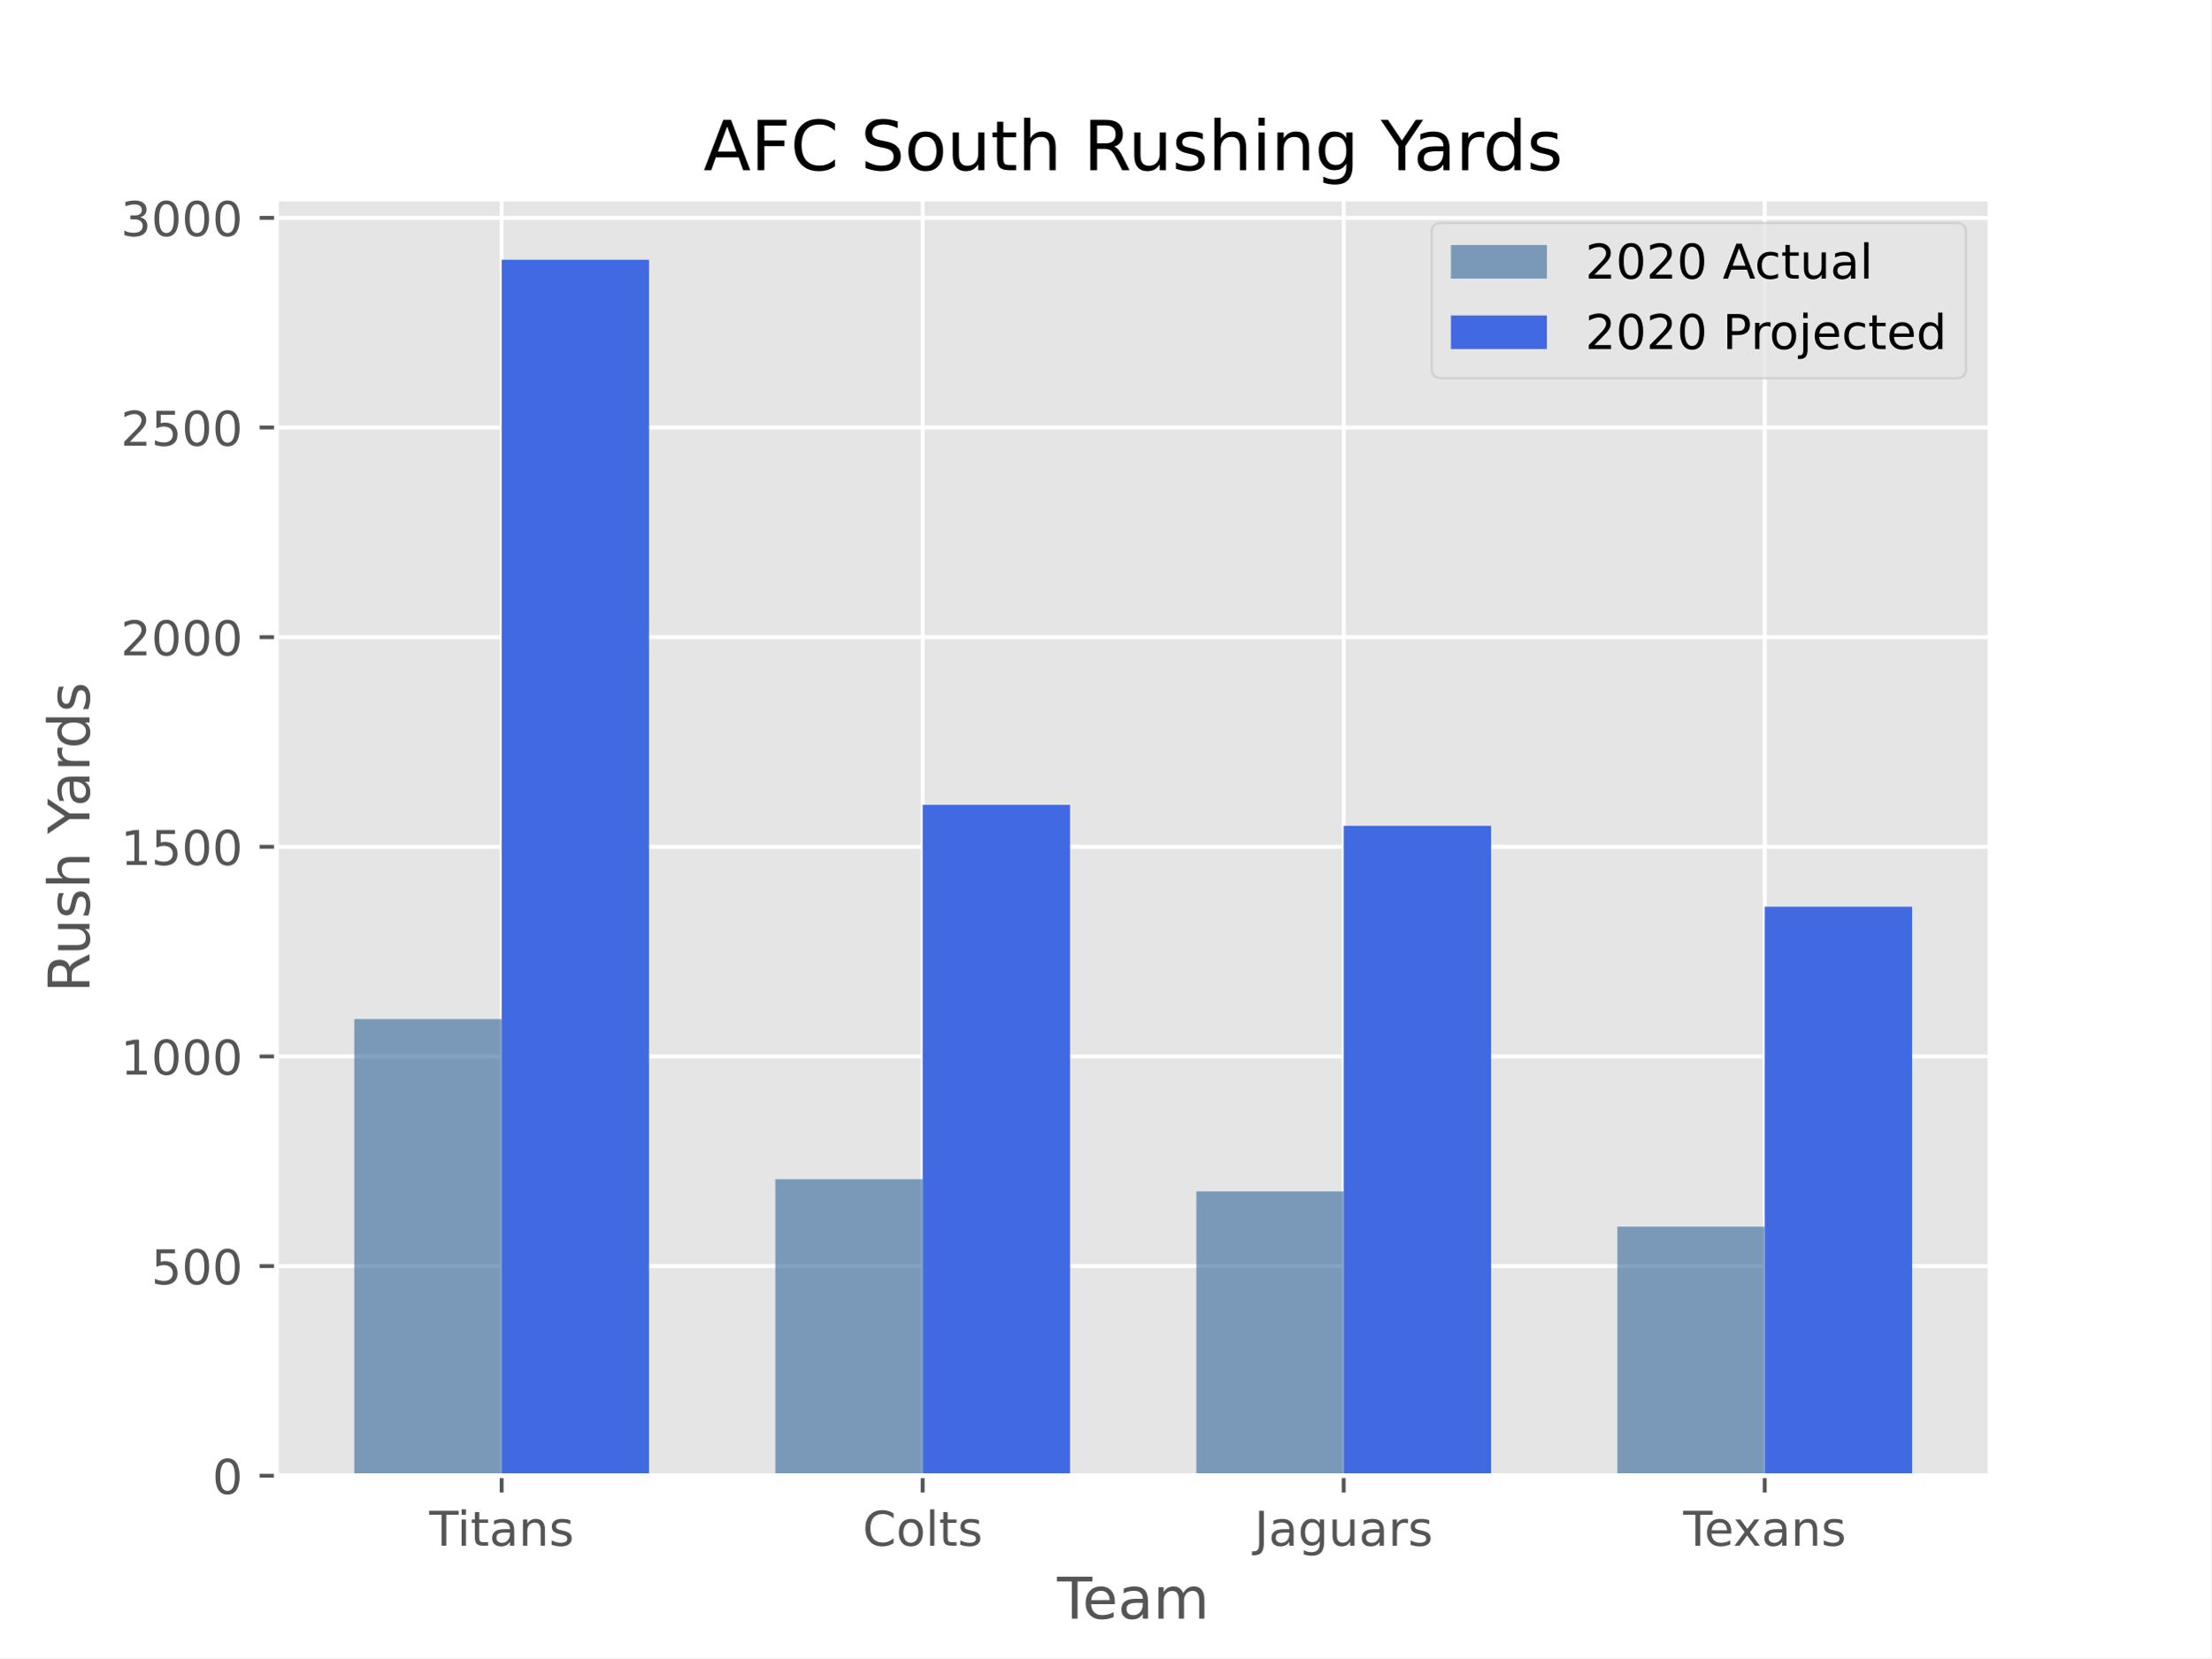
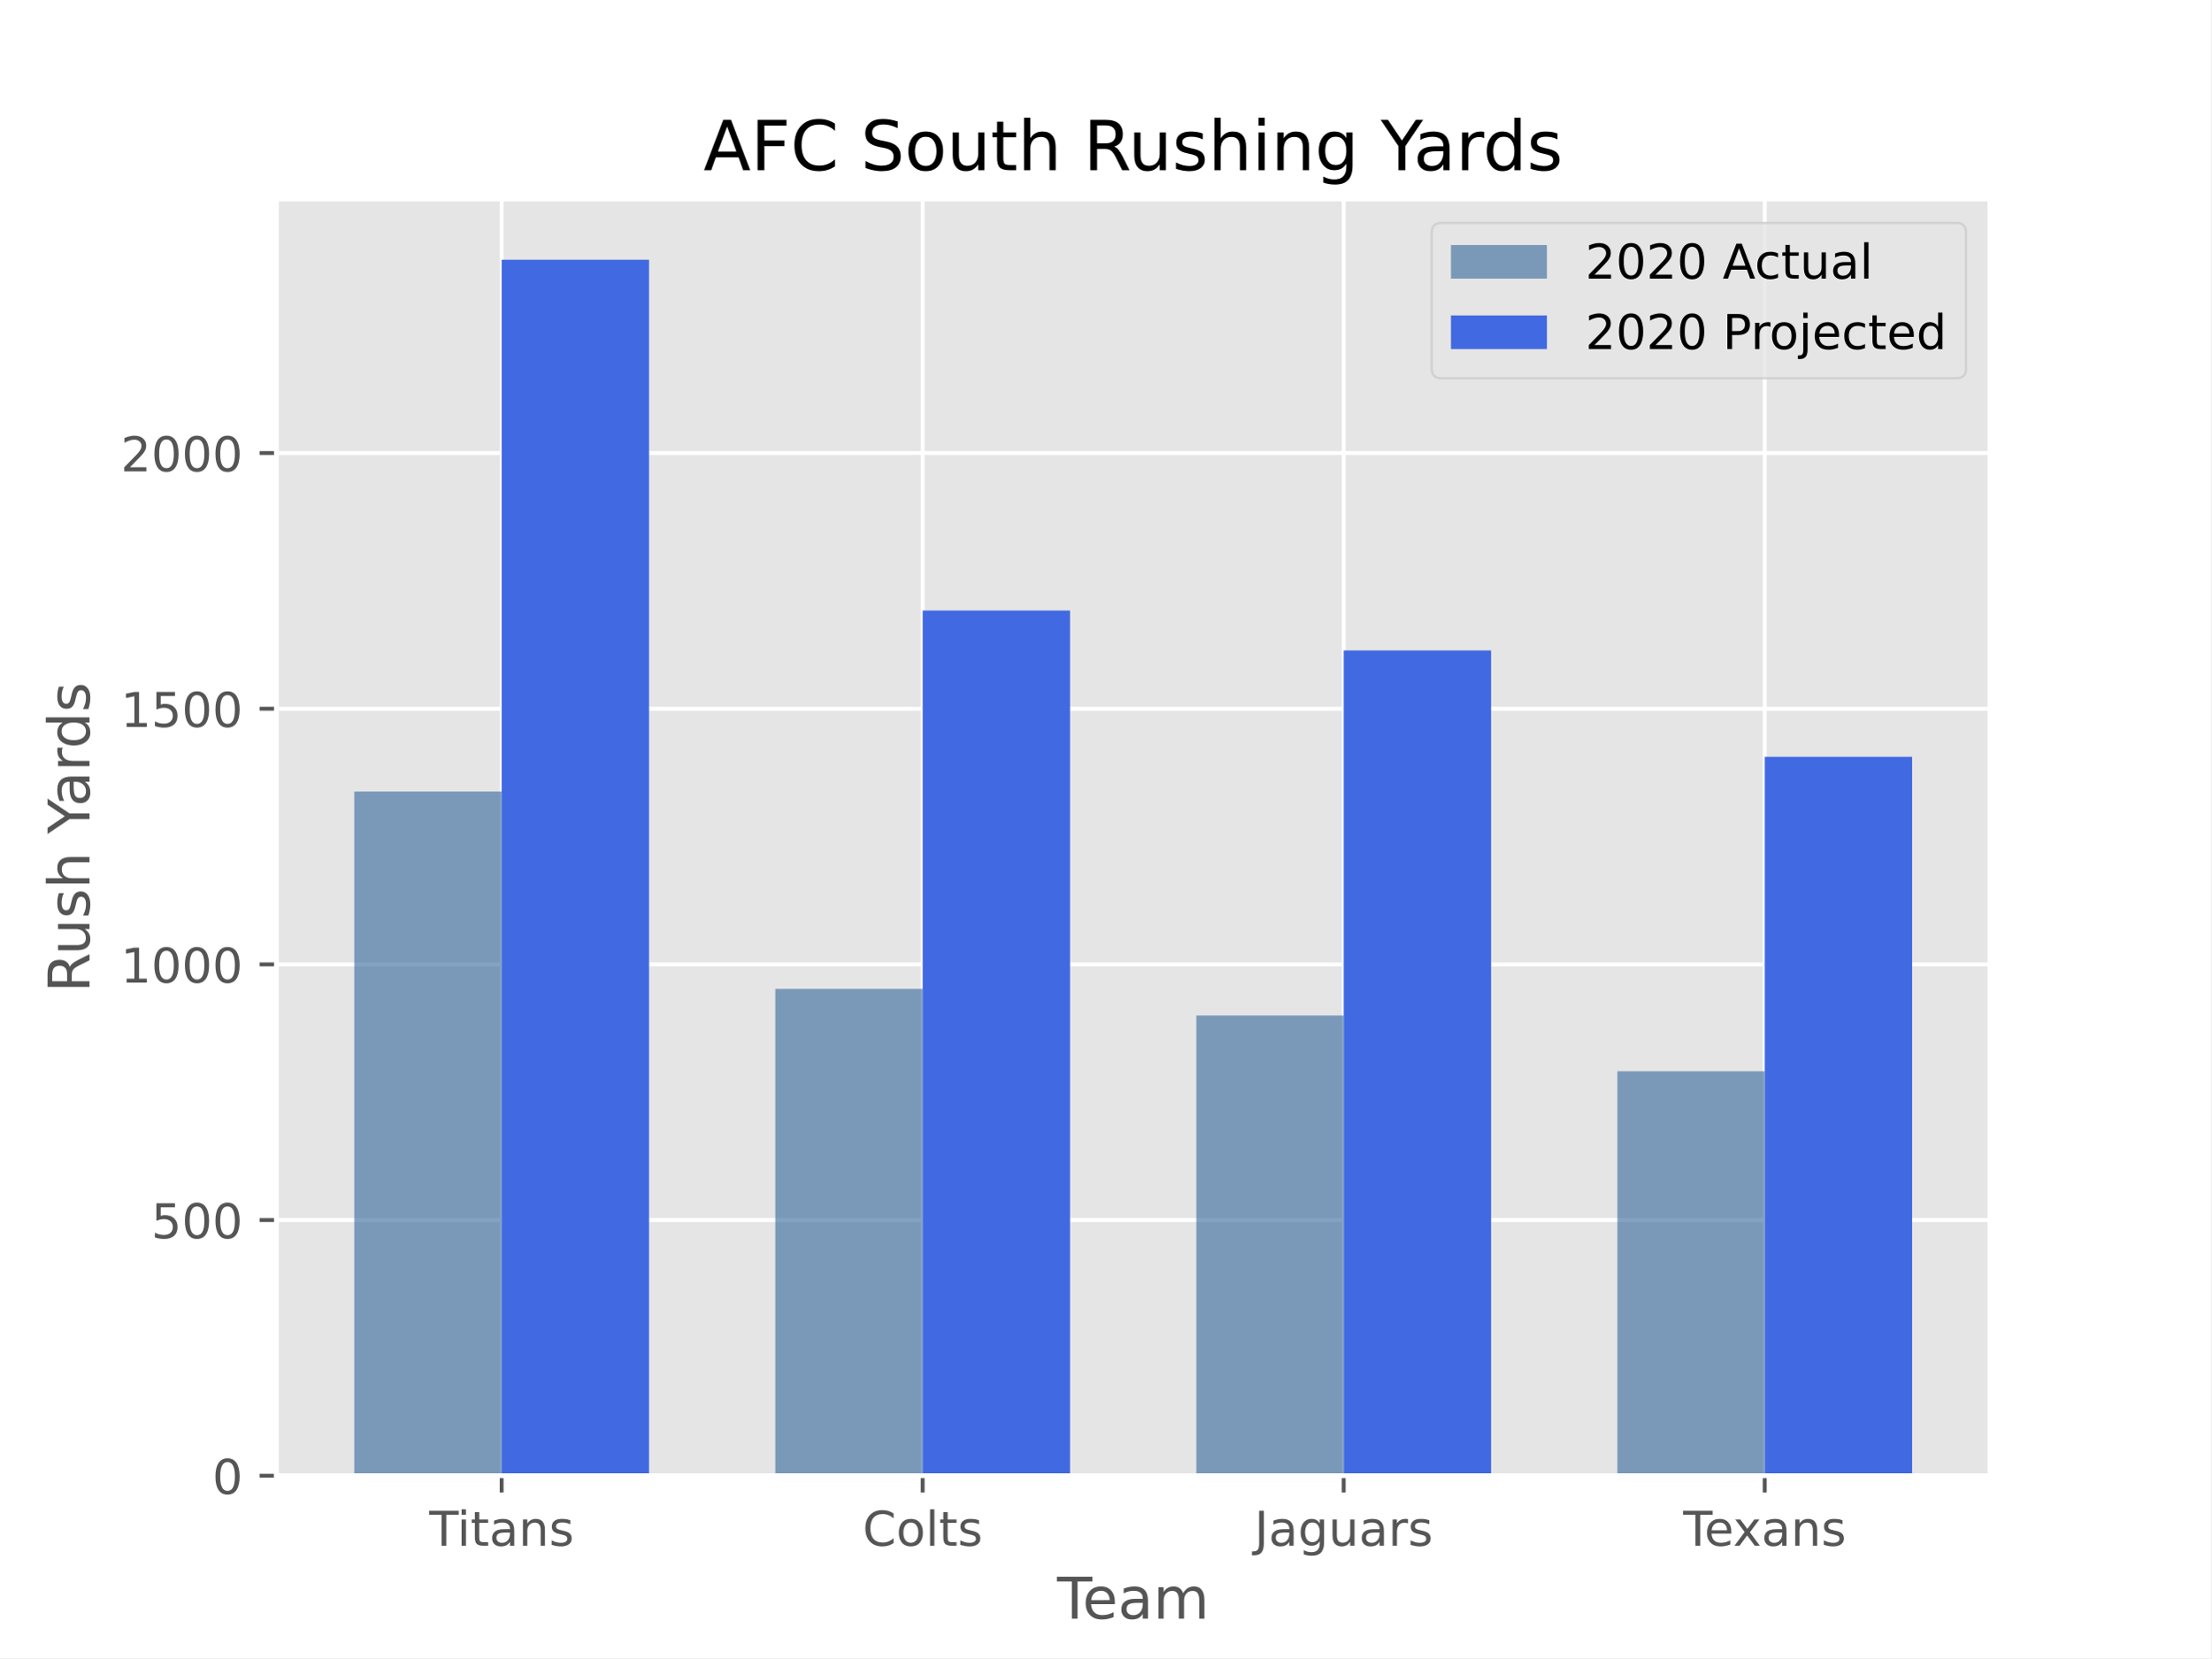
<svg xmlns="http://www.w3.org/2000/svg" xmlns:xlink="http://www.w3.org/1999/xlink" height="345.6pt" version="1.1" viewBox="0 0 460.8 345.6" width="460.8pt">
  <defs>
    <style type="text/css">*{stroke-linecap:butt;stroke-linejoin:round;}</style>
  </defs>
  <g id="figure_1">
    <g id="patch_1">
      <path d="M 0 345.6  L 460.8 345.6  L 460.8 0  L 0 0  z " style="fill:#ffffff;" />
    </g>
    <g id="axes_1">
      <g id="patch_2">
        <path d="M 57.6 307.584  L 414.72 307.584  L 414.72 41.472  L 57.6 41.472  z " style="fill:#e5e5e5;" />
      </g>
      <g id="matplotlib.axis_1">
        <g id="xtick_1">
          <g id="line2d_1">
-             <path clip-path="url(#pf71b430f8a)" d="M 104.543 307.584  L 104.543 41.472  " style="fill:none;stroke:#ffffff;stroke-linecap:square;stroke-width:0.8;" />
+             <path clip-path="url(#p911a5c19c6)" d="M 104.543 307.584  L 104.543 41.472  " style="fill:none;stroke:#ffffff;stroke-linecap:square;stroke-width:0.8;" />
          </g>
          <g id="line2d_2">
            <defs>
-               <path d="M 0 0  L 0 3.5  " id="m3283840f56" style="stroke:#555555;stroke-width:0.8;" />
-             </defs>
-             <g>
-               <use style="fill:#555555;stroke:#555555;stroke-width:0.8;" x="104.543" xlink:href="#m3283840f56" y="307.584" />
+               <path d="M 0 0  L 0 3.5  " id="maad70f55fc" style="stroke:#555555;stroke-width:0.8;" />
+             </defs>
+             <g>
+               <use style="fill:#555555;stroke:#555555;stroke-width:0.8;" x="104.543" xlink:href="#maad70f55fc" y="307.584" />
            </g>
          </g>
          <g id="text_1">
            <g style="fill:#555555;" transform="translate(89.45892 322.1824)scale(0.1 -0.1)">
              <defs>
                <path d="M -0.297 72.906  L 61.375 72.906  L 61.375 64.594  L 35.5 64.594  L 35.5 0  L 25.594 0  L 25.594 64.594  L -0.297 64.594  z " id="DejaVuSans-84" />
                <path d="M 9.422 54.688  L 18.406 54.688  L 18.406 0  L 9.422 0  z M 9.422 75.984  L 18.406 75.984  L 18.406 64.594  L 9.422 64.594  z " id="DejaVuSans-105" />
                <path d="M 18.312 70.219  L 18.312 54.688  L 36.812 54.688  L 36.812 47.703  L 18.312 47.703  L 18.312 18.016  Q 18.312 11.328 20.141 9.422  Q 21.969 7.516 27.594 7.516  L 36.812 7.516  L 36.812 0  L 27.594 0  Q 17.188 0 13.234 3.875  Q 9.281 7.766 9.281 18.016  L 9.281 47.703  L 2.688 47.703  L 2.688 54.688  L 9.281 54.688  L 9.281 70.219  z " id="DejaVuSans-116" />
                <path d="M 34.281 27.484  Q 23.391 27.484 19.188 25  Q 14.984 22.516 14.984 16.5  Q 14.984 11.719 18.141 8.906  Q 21.297 6.109 26.703 6.109  Q 34.188 6.109 38.703 11.406  Q 43.219 16.703 43.219 25.484  L 43.219 27.484  z M 52.203 31.203  L 52.203 0  L 43.219 0  L 43.219 8.297  Q 40.141 3.328 35.547 0.953  Q 30.953 -1.422 24.312 -1.422  Q 15.922 -1.422 10.953 3.297  Q 6 8.016 6 15.922  Q 6 25.141 12.172 29.828  Q 18.359 34.516 30.609 34.516  L 43.219 34.516  L 43.219 35.406  Q 43.219 41.609 39.141 45  Q 35.062 48.391 27.688 48.391  Q 23 48.391 18.547 47.266  Q 14.109 46.141 10.016 43.891  L 10.016 52.203  Q 14.938 54.109 19.578 55.047  Q 24.219 56 28.609 56  Q 40.484 56 46.344 49.844  Q 52.203 43.703 52.203 31.203  z " id="DejaVuSans-97" />
                <path d="M 54.891 33.016  L 54.891 0  L 45.906 0  L 45.906 32.719  Q 45.906 40.484 42.875 44.328  Q 39.844 48.188 33.797 48.188  Q 26.516 48.188 22.312 43.547  Q 18.109 38.922 18.109 30.906  L 18.109 0  L 9.078 0  L 9.078 54.688  L 18.109 54.688  L 18.109 46.188  Q 21.344 51.125 25.703 53.562  Q 30.078 56 35.797 56  Q 45.219 56 50.047 50.172  Q 54.891 44.344 54.891 33.016  z " id="DejaVuSans-110" />
                <path d="M 44.281 53.078  L 44.281 44.578  Q 40.484 46.531 36.375 47.5  Q 32.281 48.484 27.875 48.484  Q 21.188 48.484 17.844 46.438  Q 14.5 44.391 14.5 40.281  Q 14.5 37.156 16.891 35.375  Q 19.281 33.594 26.516 31.984  L 29.594 31.297  Q 39.156 29.25 43.188 25.516  Q 47.219 21.781 47.219 15.094  Q 47.219 7.469 41.188 3.016  Q 35.156 -1.422 24.609 -1.422  Q 20.219 -1.422 15.453 -0.562  Q 10.688 0.297 5.422 2  L 5.422 11.281  Q 10.406 8.688 15.234 7.391  Q 20.062 6.109 24.812 6.109  Q 31.156 6.109 34.562 8.281  Q 37.984 10.453 37.984 14.406  Q 37.984 18.062 35.516 20.016  Q 33.062 21.969 24.703 23.781  L 21.578 24.516  Q 13.234 26.266 9.516 29.906  Q 5.812 33.547 5.812 39.891  Q 5.812 47.609 11.281 51.797  Q 16.75 56 26.812 56  Q 31.781 56 36.172 55.266  Q 40.578 54.547 44.281 53.078  z " id="DejaVuSans-115" />
              </defs>
              <use xlink:href="#DejaVuSans-84" />
              <use x="57.959" xlink:href="#DejaVuSans-105" />
              <use x="85.742" xlink:href="#DejaVuSans-116" />
              <use x="124.951" xlink:href="#DejaVuSans-97" />
              <use x="186.23" xlink:href="#DejaVuSans-110" />
              <use x="249.609" xlink:href="#DejaVuSans-115" />
            </g>
          </g>
        </g>
        <g id="xtick_2">
          <g id="line2d_3">
-             <path clip-path="url(#pf71b430f8a)" d="M 192.288 307.584  L 192.288 41.472  " style="fill:none;stroke:#ffffff;stroke-linecap:square;stroke-width:0.8;" />
+             <path clip-path="url(#p911a5c19c6)" d="M 192.288 307.584  L 192.288 41.472  " style="fill:none;stroke:#ffffff;stroke-linecap:square;stroke-width:0.8;" />
          </g>
          <g id="line2d_4">
            <g>
-               <use style="fill:#555555;stroke:#555555;stroke-width:0.8;" x="192.288" xlink:href="#m3283840f56" y="307.584" />
+               <use style="fill:#555555;stroke:#555555;stroke-width:0.8;" x="192.288" xlink:href="#maad70f55fc" y="307.584" />
            </g>
          </g>
          <g id="text_2">
            <g style="fill:#555555;" transform="translate(179.7831 322.1824)scale(0.1 -0.1)">
              <defs>
                <path d="M 64.406 67.281  L 64.406 56.891  Q 59.422 61.531 53.781 63.812  Q 48.141 66.109 41.797 66.109  Q 29.297 66.109 22.656 58.469  Q 16.016 50.828 16.016 36.375  Q 16.016 21.969 22.656 14.328  Q 29.297 6.688 41.797 6.688  Q 48.141 6.688 53.781 8.984  Q 59.422 11.281 64.406 15.922  L 64.406 5.609  Q 59.234 2.094 53.438 0.328  Q 47.656 -1.422 41.219 -1.422  Q 24.656 -1.422 15.125 8.703  Q 5.609 18.844 5.609 36.375  Q 5.609 53.953 15.125 64.078  Q 24.656 74.219 41.219 74.219  Q 47.75 74.219 53.531 72.484  Q 59.328 70.75 64.406 67.281  z " id="DejaVuSans-67" />
                <path d="M 30.609 48.391  Q 23.391 48.391 19.188 42.75  Q 14.984 37.109 14.984 27.297  Q 14.984 17.484 19.156 11.844  Q 23.344 6.203 30.609 6.203  Q 37.797 6.203 41.984 11.859  Q 46.188 17.531 46.188 27.297  Q 46.188 37.016 41.984 42.703  Q 37.797 48.391 30.609 48.391  z M 30.609 56  Q 42.328 56 49.016 48.375  Q 55.719 40.766 55.719 27.297  Q 55.719 13.875 49.016 6.219  Q 42.328 -1.422 30.609 -1.422  Q 18.844 -1.422 12.172 6.219  Q 5.516 13.875 5.516 27.297  Q 5.516 40.766 12.172 48.375  Q 18.844 56 30.609 56  z " id="DejaVuSans-111" />
                <path d="M 9.422 75.984  L 18.406 75.984  L 18.406 0  L 9.422 0  z " id="DejaVuSans-108" />
              </defs>
              <use xlink:href="#DejaVuSans-67" />
              <use x="69.824" xlink:href="#DejaVuSans-111" />
              <use x="131.006" xlink:href="#DejaVuSans-108" />
              <use x="158.789" xlink:href="#DejaVuSans-116" />
              <use x="197.998" xlink:href="#DejaVuSans-115" />
            </g>
          </g>
        </g>
        <g id="xtick_3">
          <g id="line2d_5">
-             <path clip-path="url(#pf71b430f8a)" d="M 280.032 307.584  L 280.032 41.472  " style="fill:none;stroke:#ffffff;stroke-linecap:square;stroke-width:0.8;" />
+             <path clip-path="url(#p911a5c19c6)" d="M 280.032 307.584  L 280.032 41.472  " style="fill:none;stroke:#ffffff;stroke-linecap:square;stroke-width:0.8;" />
          </g>
          <g id="line2d_6">
            <g>
-               <use style="fill:#555555;stroke:#555555;stroke-width:0.8;" x="280.032" xlink:href="#m3283840f56" y="307.584" />
+               <use style="fill:#555555;stroke:#555555;stroke-width:0.8;" x="280.032" xlink:href="#maad70f55fc" y="307.584" />
            </g>
          </g>
          <g id="text_3">
            <g style="fill:#555555;" transform="translate(261.426 322.1824)scale(0.1 -0.1)">
              <defs>
                <path d="M 9.812 72.906  L 19.672 72.906  L 19.672 5.078  Q 19.672 -8.109 14.672 -14.062  Q 9.672 -20.016 -1.422 -20.016  L -5.172 -20.016  L -5.172 -11.719  L -2.094 -11.719  Q 4.438 -11.719 7.125 -8.047  Q 9.812 -4.391 9.812 5.078  z " id="DejaVuSans-74" />
                <path d="M 45.406 27.984  Q 45.406 37.75 41.375 43.109  Q 37.359 48.484 30.078 48.484  Q 22.859 48.484 18.828 43.109  Q 14.797 37.75 14.797 27.984  Q 14.797 18.266 18.828 12.891  Q 22.859 7.516 30.078 7.516  Q 37.359 7.516 41.375 12.891  Q 45.406 18.266 45.406 27.984  z M 54.391 6.781  Q 54.391 -7.172 48.188 -13.984  Q 42 -20.797 29.203 -20.797  Q 24.469 -20.797 20.266 -20.094  Q 16.062 -19.391 12.109 -17.922  L 12.109 -9.188  Q 16.062 -11.328 19.922 -12.344  Q 23.781 -13.375 27.781 -13.375  Q 36.625 -13.375 41.016 -8.766  Q 45.406 -4.156 45.406 5.172  L 45.406 9.625  Q 42.625 4.781 38.281 2.391  Q 33.938 0 27.875 0  Q 17.828 0 11.672 7.656  Q 5.516 15.328 5.516 27.984  Q 5.516 40.672 11.672 48.328  Q 17.828 56 27.875 56  Q 33.938 56 38.281 53.609  Q 42.625 51.219 45.406 46.391  L 45.406 54.688  L 54.391 54.688  z " id="DejaVuSans-103" />
                <path d="M 8.5 21.578  L 8.5 54.688  L 17.484 54.688  L 17.484 21.922  Q 17.484 14.156 20.5 10.266  Q 23.531 6.391 29.594 6.391  Q 36.859 6.391 41.078 11.031  Q 45.312 15.672 45.312 23.688  L 45.312 54.688  L 54.297 54.688  L 54.297 0  L 45.312 0  L 45.312 8.406  Q 42.047 3.422 37.719 1  Q 33.406 -1.422 27.688 -1.422  Q 18.266 -1.422 13.375 4.438  Q 8.5 10.297 8.5 21.578  z M 31.109 56  z " id="DejaVuSans-117" />
                <path d="M 41.109 46.297  Q 39.594 47.172 37.812 47.578  Q 36.031 48 33.891 48  Q 26.266 48 22.188 43.047  Q 18.109 38.094 18.109 28.812  L 18.109 0  L 9.078 0  L 9.078 54.688  L 18.109 54.688  L 18.109 46.188  Q 20.953 51.172 25.484 53.578  Q 30.031 56 36.531 56  Q 37.453 56 38.578 55.875  Q 39.703 55.766 41.062 55.516  z " id="DejaVuSans-114" />
              </defs>
              <use xlink:href="#DejaVuSans-74" />
              <use x="29.492" xlink:href="#DejaVuSans-97" />
              <use x="90.771" xlink:href="#DejaVuSans-103" />
              <use x="154.248" xlink:href="#DejaVuSans-117" />
              <use x="217.627" xlink:href="#DejaVuSans-97" />
              <use x="278.906" xlink:href="#DejaVuSans-114" />
              <use x="320.02" xlink:href="#DejaVuSans-115" />
            </g>
          </g>
        </g>
        <g id="xtick_4">
          <g id="line2d_7">
-             <path clip-path="url(#pf71b430f8a)" d="M 367.777 307.584  L 367.777 41.472  " style="fill:none;stroke:#ffffff;stroke-linecap:square;stroke-width:0.8;" />
+             <path clip-path="url(#p911a5c19c6)" d="M 367.777 307.584  L 367.777 41.472  " style="fill:none;stroke:#ffffff;stroke-linecap:square;stroke-width:0.8;" />
          </g>
          <g id="line2d_8">
            <g>
-               <use style="fill:#555555;stroke:#555555;stroke-width:0.8;" x="367.777" xlink:href="#m3283840f56" y="307.584" />
+               <use style="fill:#555555;stroke:#555555;stroke-width:0.8;" x="367.777" xlink:href="#maad70f55fc" y="307.584" />
            </g>
          </g>
          <g id="text_4">
            <g style="fill:#555555;" transform="translate(350.7869 322.1824)scale(0.1 -0.1)">
              <defs>
                <path d="M 56.203 29.594  L 56.203 25.203  L 14.891 25.203  Q 15.484 15.922 20.484 11.062  Q 25.484 6.203 34.422 6.203  Q 39.594 6.203 44.453 7.469  Q 49.312 8.734 54.109 11.281  L 54.109 2.781  Q 49.266 0.734 44.188 -0.344  Q 39.109 -1.422 33.891 -1.422  Q 20.797 -1.422 13.156 6.188  Q 5.516 13.812 5.516 26.812  Q 5.516 40.234 12.766 48.109  Q 20.016 56 32.328 56  Q 43.359 56 49.781 48.891  Q 56.203 41.797 56.203 29.594  z M 47.219 32.234  Q 47.125 39.594 43.094 43.984  Q 39.062 48.391 32.422 48.391  Q 24.906 48.391 20.391 44.141  Q 15.875 39.891 15.188 32.172  z " id="DejaVuSans-101" />
                <path d="M 54.891 54.688  L 35.109 28.078  L 55.906 0  L 45.312 0  L 29.391 21.484  L 13.484 0  L 2.875 0  L 24.125 28.609  L 4.688 54.688  L 15.281 54.688  L 29.781 35.203  L 44.281 54.688  z " id="DejaVuSans-120" />
              </defs>
              <use xlink:href="#DejaVuSans-84" />
              <use x="44.084" xlink:href="#DejaVuSans-101" />
              <use x="103.857" xlink:href="#DejaVuSans-120" />
              <use x="163.037" xlink:href="#DejaVuSans-97" />
              <use x="224.316" xlink:href="#DejaVuSans-110" />
              <use x="287.695" xlink:href="#DejaVuSans-115" />
            </g>
          </g>
        </g>
        <g id="text_5">
          <g style="fill:#555555;" transform="translate(220.3022 337.3802)scale(0.12 -0.12)">
            <defs>
              <path d="M 52 44.188  Q 55.375 50.25 60.062 53.125  Q 64.75 56 71.094 56  Q 79.641 56 84.281 50.016  Q 88.922 44.047 88.922 33.016  L 88.922 0  L 79.891 0  L 79.891 32.719  Q 79.891 40.578 77.094 44.375  Q 74.312 48.188 68.609 48.188  Q 61.625 48.188 57.562 43.547  Q 53.516 38.922 53.516 30.906  L 53.516 0  L 44.484 0  L 44.484 32.719  Q 44.484 40.625 41.703 44.406  Q 38.922 48.188 33.109 48.188  Q 26.219 48.188 22.156 43.531  Q 18.109 38.875 18.109 30.906  L 18.109 0  L 9.078 0  L 9.078 54.688  L 18.109 54.688  L 18.109 46.188  Q 21.188 51.219 25.484 53.609  Q 29.781 56 35.688 56  Q 41.656 56 45.828 52.969  Q 50 49.953 52 44.188  z " id="DejaVuSans-109" />
            </defs>
            <use xlink:href="#DejaVuSans-84" />
            <use x="44.084" xlink:href="#DejaVuSans-101" />
            <use x="105.607" xlink:href="#DejaVuSans-97" />
            <use x="166.887" xlink:href="#DejaVuSans-109" />
          </g>
        </g>
      </g>
      <g id="matplotlib.axis_2">
        <g id="ytick_1">
          <g id="line2d_9">
-             <path clip-path="url(#pf71b430f8a)" d="M 57.6 307.584  L 414.72 307.584  " style="fill:none;stroke:#ffffff;stroke-linecap:square;stroke-width:0.8;" />
+             <path clip-path="url(#p911a5c19c6)" d="M 57.6 307.584  L 414.72 307.584  " style="fill:none;stroke:#ffffff;stroke-linecap:square;stroke-width:0.8;" />
          </g>
          <g id="line2d_10">
            <defs>
-               <path d="M 0 0  L -3.5 0  " id="m2065e5dfe3" style="stroke:#555555;stroke-width:0.8;" />
-             </defs>
-             <g>
-               <use style="fill:#555555;stroke:#555555;stroke-width:0.8;" x="57.6" xlink:href="#m2065e5dfe3" y="307.584" />
+               <path d="M 0 0  L -3.5 0  " id="m26edb23235" style="stroke:#555555;stroke-width:0.8;" />
+             </defs>
+             <g>
+               <use style="fill:#555555;stroke:#555555;stroke-width:0.8;" x="57.6" xlink:href="#m26edb23235" y="307.584" />
            </g>
          </g>
          <g id="text_6">
            <g style="fill:#555555;" transform="translate(44.2375 311.3832)scale(0.1 -0.1)">
              <defs>
                <path d="M 31.781 66.406  Q 24.172 66.406 20.328 58.906  Q 16.5 51.422 16.5 36.375  Q 16.5 21.391 20.328 13.891  Q 24.172 6.391 31.781 6.391  Q 39.453 6.391 43.281 13.891  Q 47.125 21.391 47.125 36.375  Q 47.125 51.422 43.281 58.906  Q 39.453 66.406 31.781 66.406  z M 31.781 74.219  Q 44.047 74.219 50.516 64.516  Q 56.984 54.828 56.984 36.375  Q 56.984 17.969 50.516 8.266  Q 44.047 -1.422 31.781 -1.422  Q 19.531 -1.422 13.062 8.266  Q 6.594 17.969 6.594 36.375  Q 6.594 54.828 13.062 64.516  Q 19.531 74.219 31.781 74.219  z " id="DejaVuSans-48" />
              </defs>
              <use xlink:href="#DejaVuSans-48" />
            </g>
          </g>
        </g>
        <g id="ytick_2">
          <g id="line2d_11">
-             <path clip-path="url(#pf71b430f8a)" d="M 57.6 263.887  L 414.72 263.887  " style="fill:none;stroke:#ffffff;stroke-linecap:square;stroke-width:0.8;" />
+             <path clip-path="url(#p911a5c19c6)" d="M 57.6 254.296  L 414.72 254.296  " style="fill:none;stroke:#ffffff;stroke-linecap:square;stroke-width:0.8;" />
          </g>
          <g id="line2d_12">
            <g>
-               <use style="fill:#555555;stroke:#555555;stroke-width:0.8;" x="57.6" xlink:href="#m2065e5dfe3" y="263.887" />
+               <use style="fill:#555555;stroke:#555555;stroke-width:0.8;" x="57.6" xlink:href="#m26edb23235" y="254.296" />
            </g>
          </g>
          <g id="text_7">
-             <g style="fill:#555555;" transform="translate(31.5125 267.6867)scale(0.1 -0.1)">
+             <g style="fill:#555555;" transform="translate(31.5125 258.0947)scale(0.1 -0.1)">
              <defs>
                <path d="M 10.797 72.906  L 49.516 72.906  L 49.516 64.594  L 19.828 64.594  L 19.828 46.734  Q 21.969 47.469 24.109 47.828  Q 26.266 48.188 28.422 48.188  Q 40.625 48.188 47.75 41.5  Q 54.891 34.812 54.891 23.391  Q 54.891 11.625 47.562 5.094  Q 40.234 -1.422 26.906 -1.422  Q 22.312 -1.422 17.547 -0.641  Q 12.797 0.141 7.719 1.703  L 7.719 11.625  Q 12.109 9.234 16.797 8.062  Q 21.484 6.891 26.703 6.891  Q 35.156 6.891 40.078 11.328  Q 45.016 15.766 45.016 23.391  Q 45.016 31 40.078 35.438  Q 35.156 39.891 26.703 39.891  Q 22.75 39.891 18.812 39.016  Q 14.891 38.141 10.797 36.281  z " id="DejaVuSans-53" />
              </defs>
              <use xlink:href="#DejaVuSans-53" />
              <use x="63.623" xlink:href="#DejaVuSans-48" />
              <use x="127.246" xlink:href="#DejaVuSans-48" />
            </g>
          </g>
        </g>
        <g id="ytick_3">
          <g id="line2d_13">
-             <path clip-path="url(#pf71b430f8a)" d="M 57.6 220.191  L 414.72 220.191  " style="fill:none;stroke:#ffffff;stroke-linecap:square;stroke-width:0.8;" />
+             <path clip-path="url(#p911a5c19c6)" d="M 57.6 201.007  L 414.72 201.007  " style="fill:none;stroke:#ffffff;stroke-linecap:square;stroke-width:0.8;" />
          </g>
          <g id="line2d_14">
            <g>
-               <use style="fill:#555555;stroke:#555555;stroke-width:0.8;" x="57.6" xlink:href="#m2065e5dfe3" y="220.191" />
+               <use style="fill:#555555;stroke:#555555;stroke-width:0.8;" x="57.6" xlink:href="#m26edb23235" y="201.007" />
            </g>
          </g>
          <g id="text_8">
-             <g style="fill:#555555;" transform="translate(25.15 223.9901)scale(0.1 -0.1)">
+             <g style="fill:#555555;" transform="translate(25.15 204.8063)scale(0.1 -0.1)">
              <defs>
                <path d="M 12.406 8.297  L 28.516 8.297  L 28.516 63.922  L 10.984 60.406  L 10.984 69.391  L 28.422 72.906  L 38.281 72.906  L 38.281 8.297  L 54.391 8.297  L 54.391 0  L 12.406 0  z " id="DejaVuSans-49" />
              </defs>
              <use xlink:href="#DejaVuSans-49" />
              <use x="63.623" xlink:href="#DejaVuSans-48" />
              <use x="127.246" xlink:href="#DejaVuSans-48" />
              <use x="190.869" xlink:href="#DejaVuSans-48" />
            </g>
          </g>
        </g>
        <g id="ytick_4">
          <g id="line2d_15">
-             <path clip-path="url(#pf71b430f8a)" d="M 57.6 176.494  L 414.72 176.494  " style="fill:none;stroke:#ffffff;stroke-linecap:square;stroke-width:0.8;" />
+             <path clip-path="url(#p911a5c19c6)" d="M 57.6 147.719  L 414.72 147.719  " style="fill:none;stroke:#ffffff;stroke-linecap:square;stroke-width:0.8;" />
          </g>
          <g id="line2d_16">
            <g>
-               <use style="fill:#555555;stroke:#555555;stroke-width:0.8;" x="57.6" xlink:href="#m2065e5dfe3" y="176.494" />
+               <use style="fill:#555555;stroke:#555555;stroke-width:0.8;" x="57.6" xlink:href="#m26edb23235" y="147.719" />
            </g>
          </g>
          <g id="text_9">
-             <g style="fill:#555555;" transform="translate(25.15 180.2936)scale(0.1 -0.1)">
+             <g style="fill:#555555;" transform="translate(25.15 151.5178)scale(0.1 -0.1)">
              <use xlink:href="#DejaVuSans-49" />
              <use x="63.623" xlink:href="#DejaVuSans-53" />
              <use x="127.246" xlink:href="#DejaVuSans-48" />
              <use x="190.869" xlink:href="#DejaVuSans-48" />
            </g>
          </g>
        </g>
        <g id="ytick_5">
          <g id="line2d_17">
-             <path clip-path="url(#pf71b430f8a)" d="M 57.6 132.798  L 414.72 132.798  " style="fill:none;stroke:#ffffff;stroke-linecap:square;stroke-width:0.8;" />
+             <path clip-path="url(#p911a5c19c6)" d="M 57.6 94.43  L 414.72 94.43  " style="fill:none;stroke:#ffffff;stroke-linecap:square;stroke-width:0.8;" />
          </g>
          <g id="line2d_18">
            <g>
-               <use style="fill:#555555;stroke:#555555;stroke-width:0.8;" x="57.6" xlink:href="#m2065e5dfe3" y="132.798" />
+               <use style="fill:#555555;stroke:#555555;stroke-width:0.8;" x="57.6" xlink:href="#m26edb23235" y="94.43" />
            </g>
          </g>
          <g id="text_10">
-             <g style="fill:#555555;" transform="translate(25.15 136.597)scale(0.1 -0.1)">
+             <g style="fill:#555555;" transform="translate(25.15 98.22931)scale(0.1 -0.1)">
              <defs>
                <path d="M 19.188 8.297  L 53.609 8.297  L 53.609 0  L 7.328 0  L 7.328 8.297  Q 12.938 14.109 22.625 23.891  Q 32.328 33.688 34.812 36.531  Q 39.547 41.844 41.422 45.531  Q 43.312 49.219 43.312 52.781  Q 43.312 58.594 39.234 62.25  Q 35.156 65.922 28.609 65.922  Q 23.969 65.922 18.812 64.312  Q 13.672 62.703 7.812 59.422  L 7.812 69.391  Q 13.766 71.781 18.938 73  Q 24.125 74.219 28.422 74.219  Q 39.75 74.219 46.484 68.547  Q 53.219 62.891 53.219 53.422  Q 53.219 48.922 51.531 44.891  Q 49.859 40.875 45.406 35.406  Q 44.188 33.984 37.641 27.219  Q 31.109 20.453 19.188 8.297  z " id="DejaVuSans-50" />
              </defs>
              <use xlink:href="#DejaVuSans-50" />
              <use x="63.623" xlink:href="#DejaVuSans-48" />
              <use x="127.246" xlink:href="#DejaVuSans-48" />
              <use x="190.869" xlink:href="#DejaVuSans-48" />
            </g>
          </g>
        </g>
-         <g id="ytick_6">
-           <g id="line2d_19">
-             <path clip-path="url(#pf71b430f8a)" d="M 57.6 89.101  L 414.72 89.101  " style="fill:none;stroke:#ffffff;stroke-linecap:square;stroke-width:0.8;" />
-           </g>
-           <g id="line2d_20">
-             <g>
-               <use style="fill:#555555;stroke:#555555;stroke-width:0.8;" x="57.6" xlink:href="#m2065e5dfe3" y="89.101" />
-             </g>
-           </g>
-           <g id="text_11">
-             <g style="fill:#555555;" transform="translate(25.15 92.90046)scale(0.1 -0.1)">
-               <use xlink:href="#DejaVuSans-50" />
-               <use x="63.623" xlink:href="#DejaVuSans-53" />
-               <use x="127.246" xlink:href="#DejaVuSans-48" />
-               <use x="190.869" xlink:href="#DejaVuSans-48" />
-             </g>
-           </g>
-         </g>
-         <g id="ytick_7">
-           <g id="line2d_21">
-             <path clip-path="url(#pf71b430f8a)" d="M 57.6 45.405  L 414.72 45.405  " style="fill:none;stroke:#ffffff;stroke-linecap:square;stroke-width:0.8;" />
-           </g>
-           <g id="line2d_22">
-             <g>
-               <use style="fill:#555555;stroke:#555555;stroke-width:0.8;" x="57.6" xlink:href="#m2065e5dfe3" y="45.405" />
-             </g>
-           </g>
-           <g id="text_12">
-             <g style="fill:#555555;" transform="translate(25.15 49.20391)scale(0.1 -0.1)">
-               <defs>
-                 <path d="M 40.578 39.312  Q 47.656 37.797 51.625 33  Q 55.609 28.219 55.609 21.188  Q 55.609 10.406 48.188 4.484  Q 40.766 -1.422 27.094 -1.422  Q 22.516 -1.422 17.656 -0.516  Q 12.797 0.391 7.625 2.203  L 7.625 11.719  Q 11.719 9.328 16.594 8.109  Q 21.484 6.891 26.812 6.891  Q 36.078 6.891 40.938 10.547  Q 45.797 14.203 45.797 21.188  Q 45.797 27.641 41.281 31.266  Q 36.766 34.906 28.719 34.906  L 20.219 34.906  L 20.219 43.016  L 29.109 43.016  Q 36.375 43.016 40.234 45.922  Q 44.094 48.828 44.094 54.297  Q 44.094 59.906 40.109 62.906  Q 36.141 65.922 28.719 65.922  Q 24.656 65.922 20.016 65.031  Q 15.375 64.156 9.812 62.312  L 9.812 71.094  Q 15.438 72.656 20.344 73.438  Q 25.25 74.219 29.594 74.219  Q 40.828 74.219 47.359 69.109  Q 53.906 64.016 53.906 55.328  Q 53.906 49.266 50.438 45.094  Q 46.969 40.922 40.578 39.312  z " id="DejaVuSans-51" />
-               </defs>
-               <use xlink:href="#DejaVuSans-51" />
-               <use x="63.623" xlink:href="#DejaVuSans-48" />
-               <use x="127.246" xlink:href="#DejaVuSans-48" />
-               <use x="190.869" xlink:href="#DejaVuSans-48" />
-             </g>
-           </g>
-         </g>
-         <g id="text_13">
+         <g id="text_11">
          <g style="fill:#555555;" transform="translate(18.65438 206.8774)rotate(-90)scale(0.12 -0.12)">
            <defs>
              <path d="M 44.391 34.188  Q 47.562 33.109 50.562 29.594  Q 53.562 26.078 56.594 19.922  L 66.609 0  L 56 0  L 46.688 18.703  Q 43.062 26.031 39.672 28.422  Q 36.281 30.812 30.422 30.812  L 19.672 30.812  L 19.672 0  L 9.812 0  L 9.812 72.906  L 32.078 72.906  Q 44.578 72.906 50.734 67.672  Q 56.891 62.453 56.891 51.906  Q 56.891 45.016 53.688 40.469  Q 50.484 35.938 44.391 34.188  z M 19.672 64.797  L 19.672 38.922  L 32.078 38.922  Q 39.203 38.922 42.844 42.219  Q 46.484 45.516 46.484 51.906  Q 46.484 58.297 42.844 61.547  Q 39.203 64.797 32.078 64.797  z " id="DejaVuSans-82" />
              <path d="M 54.891 33.016  L 54.891 0  L 45.906 0  L 45.906 32.719  Q 45.906 40.484 42.875 44.328  Q 39.844 48.188 33.797 48.188  Q 26.516 48.188 22.312 43.547  Q 18.109 38.922 18.109 30.906  L 18.109 0  L 9.078 0  L 9.078 75.984  L 18.109 75.984  L 18.109 46.188  Q 21.344 51.125 25.703 53.562  Q 30.078 56 35.797 56  Q 45.219 56 50.047 50.172  Q 54.891 44.344 54.891 33.016  z " id="DejaVuSans-104" />
              <path id="DejaVuSans-32" />
              <path d="M -0.203 72.906  L 10.406 72.906  L 30.609 42.922  L 50.688 72.906  L 61.281 72.906  L 35.5 34.719  L 35.5 0  L 25.594 0  L 25.594 34.719  z " id="DejaVuSans-89" />
              <path d="M 45.406 46.391  L 45.406 75.984  L 54.391 75.984  L 54.391 0  L 45.406 0  L 45.406 8.203  Q 42.578 3.328 38.25 0.953  Q 33.938 -1.422 27.875 -1.422  Q 17.969 -1.422 11.734 6.484  Q 5.516 14.406 5.516 27.297  Q 5.516 40.188 11.734 48.094  Q 17.969 56 27.875 56  Q 33.938 56 38.25 53.625  Q 42.578 51.266 45.406 46.391  z M 14.797 27.297  Q 14.797 17.391 18.875 11.75  Q 22.953 6.109 30.078 6.109  Q 37.203 6.109 41.297 11.75  Q 45.406 17.391 45.406 27.297  Q 45.406 37.203 41.297 42.844  Q 37.203 48.484 30.078 48.484  Q 22.953 48.484 18.875 42.844  Q 14.797 37.203 14.797 27.297  z " id="DejaVuSans-100" />
            </defs>
            <use xlink:href="#DejaVuSans-82" />
            <use x="64.982" xlink:href="#DejaVuSans-117" />
            <use x="128.361" xlink:href="#DejaVuSans-115" />
            <use x="180.461" xlink:href="#DejaVuSans-104" />
            <use x="243.84" xlink:href="#DejaVuSans-32" />
            <use x="275.627" xlink:href="#DejaVuSans-89" />
            <use x="322.961" xlink:href="#DejaVuSans-97" />
            <use x="384.24" xlink:href="#DejaVuSans-114" />
            <use x="423.604" xlink:href="#DejaVuSans-100" />
            <use x="487.08" xlink:href="#DejaVuSans-115" />
          </g>
        </g>
      </g>
      <g id="patch_3">
-         <path clip-path="url(#pf71b430f8a)" d="M 73.833 307.584  L 104.543 307.584  L 104.543 212.413  L 73.833 212.413  z " style="fill:#336699;fill-opacity:0.6;" />
+         <path clip-path="url(#p911a5c19c6)" d="M 73.833 307.584  L 104.543 307.584  L 104.543 164.984  L 73.833 164.984  z " style="fill:#336699;fill-opacity:0.6;" />
      </g>
      <g id="patch_4">
-         <path clip-path="url(#pf71b430f8a)" d="M 161.577 307.584  L 192.288 307.584  L 192.288 245.797  L 161.577 245.797  z " style="fill:#336699;fill-opacity:0.6;" />
+         <path clip-path="url(#p911a5c19c6)" d="M 161.577 307.584  L 192.288 307.584  L 192.288 206.123  L 161.577 206.123  z " style="fill:#336699;fill-opacity:0.6;" />
      </g>
      <g id="patch_5">
-         <path clip-path="url(#pf71b430f8a)" d="M 249.322 307.584  L 280.032 307.584  L 280.032 248.331  L 249.322 248.331  z " style="fill:#336699;fill-opacity:0.6;" />
+         <path clip-path="url(#p911a5c19c6)" d="M 249.322 307.584  L 280.032 307.584  L 280.032 211.665  L 249.322 211.665  z " style="fill:#336699;fill-opacity:0.6;" />
      </g>
      <g id="patch_6">
-         <path clip-path="url(#pf71b430f8a)" d="M 337.066 307.584  L 367.777 307.584  L 367.777 255.672  L 337.066 255.672  z " style="fill:#336699;fill-opacity:0.6;" />
+         <path clip-path="url(#p911a5c19c6)" d="M 337.066 307.584  L 367.777 307.584  L 367.777 223.282  L 337.066 223.282  z " style="fill:#336699;fill-opacity:0.6;" />
      </g>
      <g id="patch_7">
-         <path clip-path="url(#pf71b430f8a)" d="M 104.543 307.584  L 135.254 307.584  L 135.254 54.144  L 104.543 54.144  z " style="fill:#4169e1;" />
+         <path clip-path="url(#p911a5c19c6)" d="M 104.543 307.584  L 135.254 307.584  L 135.254 54.144  L 104.543 54.144  z " style="fill:#4169e1;" />
      </g>
      <g id="patch_8">
-         <path clip-path="url(#pf71b430f8a)" d="M 192.288 307.584  L 222.998 307.584  L 222.998 167.755  L 192.288 167.755  z " style="fill:#4169e1;" />
+         <path clip-path="url(#p911a5c19c6)" d="M 192.288 307.584  L 222.998 307.584  L 222.998 127.256  L 192.288 127.256  z " style="fill:#4169e1;" />
      </g>
      <g id="patch_9">
-         <path clip-path="url(#pf71b430f8a)" d="M 280.032 307.584  L 310.743 307.584  L 310.743 172.125  L 280.032 172.125  z " style="fill:#4169e1;" />
+         <path clip-path="url(#p911a5c19c6)" d="M 280.032 307.584  L 310.743 307.584  L 310.743 135.569  L 280.032 135.569  z " style="fill:#4169e1;" />
      </g>
      <g id="patch_10">
-         <path clip-path="url(#pf71b430f8a)" d="M 367.777 307.584  L 398.487 307.584  L 398.487 188.992  L 367.777 188.992  z " style="fill:#4169e1;" />
+         <path clip-path="url(#p911a5c19c6)" d="M 367.777 307.584  L 398.487 307.584  L 398.487 157.737  L 367.777 157.737  z " style="fill:#4169e1;" />
      </g>
      <g id="patch_11">
        <path d="M 57.6 307.584  L 57.6 41.472  " style="fill:none;stroke:#ffffff;stroke-linecap:square;stroke-linejoin:miter;" />
      </g>
      <g id="patch_12">
        <path d="M 414.72 307.584  L 414.72 41.472  " style="fill:none;stroke:#ffffff;stroke-linecap:square;stroke-linejoin:miter;" />
      </g>
      <g id="patch_13">
        <path d="M 57.6 307.584  L 414.72 307.584  " style="fill:none;stroke:#ffffff;stroke-linecap:square;stroke-linejoin:miter;" />
      </g>
      <g id="patch_14">
        <path d="M 57.6 41.472  L 414.72 41.472  " style="fill:none;stroke:#ffffff;stroke-linecap:square;stroke-linejoin:miter;" />
      </g>
-       <g id="text_14">
+       <g id="text_12">
        <g transform="translate(146.6111 35.472)scale(0.144 -0.144)">
          <defs>
            <path d="M 34.188 63.188  L 20.797 26.906  L 47.609 26.906  z M 28.609 72.906  L 39.797 72.906  L 67.578 0  L 57.328 0  L 50.688 18.703  L 17.828 18.703  L 11.188 0  L 0.781 0  z " id="DejaVuSans-65" />
            <path d="M 9.812 72.906  L 51.703 72.906  L 51.703 64.594  L 19.672 64.594  L 19.672 43.109  L 48.578 43.109  L 48.578 34.812  L 19.672 34.812  L 19.672 0  L 9.812 0  z " id="DejaVuSans-70" />
            <path d="M 53.516 70.516  L 53.516 60.891  Q 47.906 63.578 42.922 64.891  Q 37.938 66.219 33.297 66.219  Q 25.25 66.219 20.875 63.094  Q 16.5 59.969 16.5 54.203  Q 16.5 49.359 19.406 46.891  Q 22.312 44.438 30.422 42.922  L 36.375 41.703  Q 47.406 39.594 52.656 34.297  Q 57.906 29 57.906 20.125  Q 57.906 9.516 50.797 4.047  Q 43.703 -1.422 29.984 -1.422  Q 24.812 -1.422 18.969 -0.25  Q 13.141 0.922 6.891 3.219  L 6.891 13.375  Q 12.891 10.016 18.656 8.297  Q 24.422 6.594 29.984 6.594  Q 38.422 6.594 43.016 9.906  Q 47.609 13.234 47.609 19.391  Q 47.609 24.75 44.312 27.781  Q 41.016 30.812 33.5 32.328  L 27.484 33.5  Q 16.453 35.688 11.516 40.375  Q 6.594 45.062 6.594 53.422  Q 6.594 63.094 13.406 68.656  Q 20.219 74.219 32.172 74.219  Q 37.312 74.219 42.625 73.281  Q 47.953 72.359 53.516 70.516  z " id="DejaVuSans-83" />
          </defs>
          <use xlink:href="#DejaVuSans-65" />
          <use x="68.408" xlink:href="#DejaVuSans-70" />
          <use x="125.928" xlink:href="#DejaVuSans-67" />
          <use x="195.752" xlink:href="#DejaVuSans-32" />
          <use x="227.539" xlink:href="#DejaVuSans-83" />
          <use x="291.016" xlink:href="#DejaVuSans-111" />
          <use x="352.197" xlink:href="#DejaVuSans-117" />
          <use x="415.576" xlink:href="#DejaVuSans-116" />
          <use x="454.785" xlink:href="#DejaVuSans-104" />
          <use x="518.164" xlink:href="#DejaVuSans-32" />
          <use x="549.951" xlink:href="#DejaVuSans-82" />
          <use x="614.934" xlink:href="#DejaVuSans-117" />
          <use x="678.312" xlink:href="#DejaVuSans-115" />
          <use x="730.412" xlink:href="#DejaVuSans-104" />
          <use x="793.791" xlink:href="#DejaVuSans-105" />
          <use x="821.574" xlink:href="#DejaVuSans-110" />
          <use x="884.953" xlink:href="#DejaVuSans-103" />
          <use x="948.43" xlink:href="#DejaVuSans-32" />
          <use x="980.217" xlink:href="#DejaVuSans-89" />
          <use x="1027.551" xlink:href="#DejaVuSans-97" />
          <use x="1088.83" xlink:href="#DejaVuSans-114" />
          <use x="1128.193" xlink:href="#DejaVuSans-100" />
          <use x="1191.67" xlink:href="#DejaVuSans-115" />
        </g>
      </g>
      <g id="legend_1">
        <g id="patch_15">
          <path d="M 300.381 78.828  L 407.72 78.828  Q 409.72 78.828 409.72 76.828  L 409.72 48.472  Q 409.72 46.472 407.72 46.472  L 300.381 46.472  Q 298.381 46.472 298.381 48.472  L 298.381 76.828  Q 298.381 78.828 300.381 78.828  z " style="fill:#e5e5e5;opacity:0.8;stroke:#cccccc;stroke-linejoin:miter;stroke-width:0.5;" />
        </g>
        <g id="patch_16">
          <path d="M 302.381 58.07  L 322.381 58.07  L 322.381 51.07  L 302.381 51.07  z " style="fill:#336699;fill-opacity:0.6;" />
        </g>
-         <g id="text_15">
+         <g id="text_13">
          <g transform="translate(330.3809 58.07044)scale(0.1 -0.1)">
            <defs>
              <path d="M 48.781 52.594  L 48.781 44.188  Q 44.969 46.297 41.141 47.344  Q 37.312 48.391 33.406 48.391  Q 24.656 48.391 19.812 42.844  Q 14.984 37.312 14.984 27.297  Q 14.984 17.281 19.812 11.734  Q 24.656 6.203 33.406 6.203  Q 37.312 6.203 41.141 7.25  Q 44.969 8.297 48.781 10.406  L 48.781 2.094  Q 45.016 0.344 40.984 -0.531  Q 36.969 -1.422 32.422 -1.422  Q 20.062 -1.422 12.781 6.344  Q 5.516 14.109 5.516 27.297  Q 5.516 40.672 12.859 48.328  Q 20.219 56 33.016 56  Q 37.156 56 41.109 55.141  Q 45.062 54.297 48.781 52.594  z " id="DejaVuSans-99" />
            </defs>
            <use xlink:href="#DejaVuSans-50" />
            <use x="63.623" xlink:href="#DejaVuSans-48" />
            <use x="127.246" xlink:href="#DejaVuSans-50" />
            <use x="190.869" xlink:href="#DejaVuSans-48" />
            <use x="254.492" xlink:href="#DejaVuSans-32" />
            <use x="286.279" xlink:href="#DejaVuSans-65" />
            <use x="352.938" xlink:href="#DejaVuSans-99" />
            <use x="407.918" xlink:href="#DejaVuSans-116" />
            <use x="447.127" xlink:href="#DejaVuSans-117" />
            <use x="510.506" xlink:href="#DejaVuSans-97" />
            <use x="571.785" xlink:href="#DejaVuSans-108" />
          </g>
        </g>
        <g id="patch_17">
          <path d="M 302.381 72.749  L 322.381 72.749  L 322.381 65.749  L 302.381 65.749  z " style="fill:#4169e1;" />
        </g>
-         <g id="text_16">
+         <g id="text_14">
          <g transform="translate(330.3809 72.74856)scale(0.1 -0.1)">
            <defs>
              <path d="M 19.672 64.797  L 19.672 37.406  L 32.078 37.406  Q 38.969 37.406 42.719 40.969  Q 46.484 44.531 46.484 51.125  Q 46.484 57.672 42.719 61.234  Q 38.969 64.797 32.078 64.797  z M 9.812 72.906  L 32.078 72.906  Q 44.344 72.906 50.609 67.359  Q 56.891 61.812 56.891 51.125  Q 56.891 40.328 50.609 34.812  Q 44.344 29.297 32.078 29.297  L 19.672 29.297  L 19.672 0  L 9.812 0  z " id="DejaVuSans-80" />
              <path d="M 9.422 54.688  L 18.406 54.688  L 18.406 -0.984  Q 18.406 -11.422 14.422 -16.109  Q 10.453 -20.797 1.609 -20.797  L -1.812 -20.797  L -1.812 -13.188  L 0.594 -13.188  Q 5.719 -13.188 7.562 -10.812  Q 9.422 -8.453 9.422 -0.984  z M 9.422 75.984  L 18.406 75.984  L 18.406 64.594  L 9.422 64.594  z " id="DejaVuSans-106" />
            </defs>
            <use xlink:href="#DejaVuSans-50" />
            <use x="63.623" xlink:href="#DejaVuSans-48" />
            <use x="127.246" xlink:href="#DejaVuSans-50" />
            <use x="190.869" xlink:href="#DejaVuSans-48" />
            <use x="254.492" xlink:href="#DejaVuSans-32" />
            <use x="286.279" xlink:href="#DejaVuSans-80" />
            <use x="344.832" xlink:href="#DejaVuSans-114" />
            <use x="383.695" xlink:href="#DejaVuSans-111" />
            <use x="444.877" xlink:href="#DejaVuSans-106" />
            <use x="472.66" xlink:href="#DejaVuSans-101" />
            <use x="534.184" xlink:href="#DejaVuSans-99" />
            <use x="589.164" xlink:href="#DejaVuSans-116" />
            <use x="628.373" xlink:href="#DejaVuSans-101" />
            <use x="689.896" xlink:href="#DejaVuSans-100" />
          </g>
        </g>
      </g>
    </g>
  </g>
  <defs>
-     <clipPath id="pf71b430f8a">
+     <clipPath id="p911a5c19c6">
      <rect height="266.112" width="357.12" x="57.6" y="41.472" />
    </clipPath>
  </defs>
</svg>
